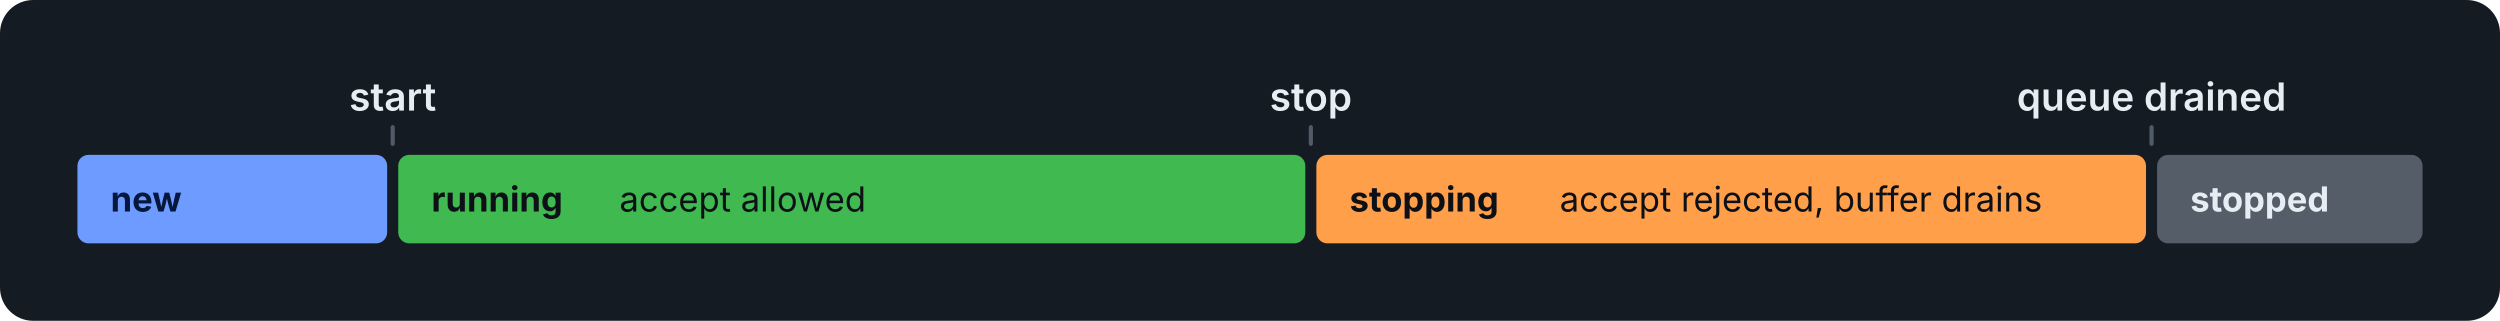
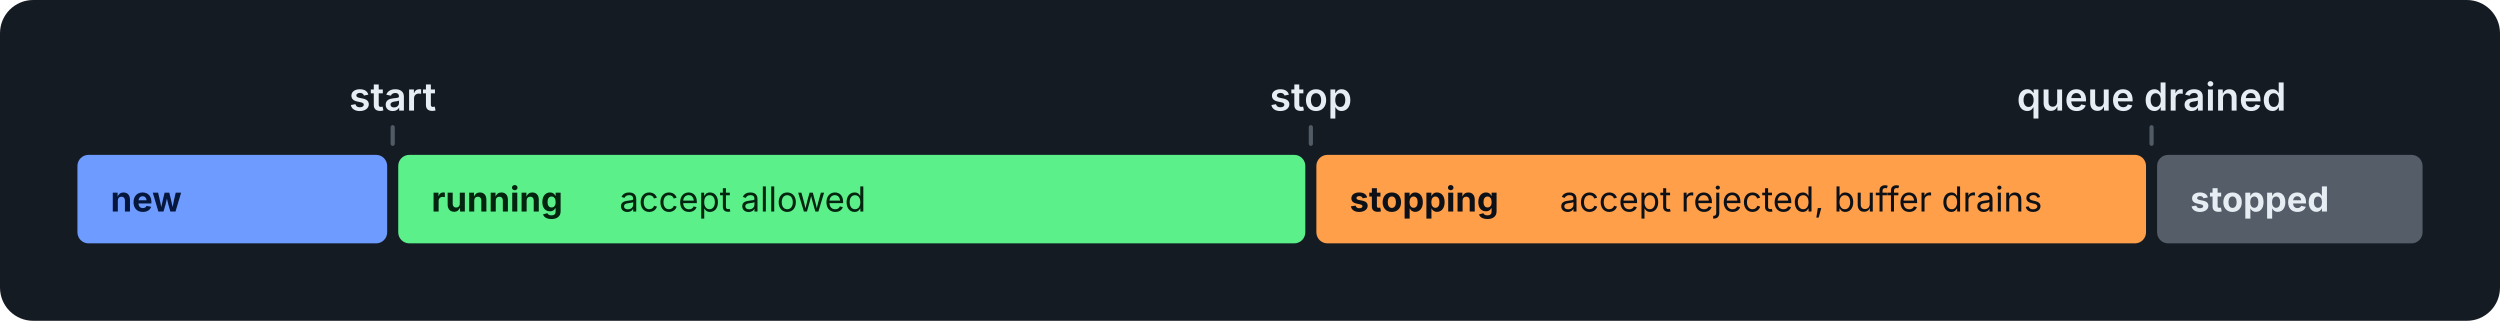
<svg xmlns="http://www.w3.org/2000/svg" viewBox="0 0 904 116" width="904" height="116" role="img">
  <rect width="904" height="116" rx="12" fill="#151B23" />
  <g transform="translate(12,12)">
    <rect x="16.0" y="44.0" width="112.0" height="32.0" rx="4" fill="#6E9BFF" />
    <text x="28.0" y="64.5" font-family="-apple-system, BlinkMacSystemFont, 'Segoe UI', Inter, Helvetica, Arial, sans-serif" font-size="12.5" font-weight="650" fill="#06173D" text-anchor="start">new</text>
-     <rect x="132.0" y="44.0" width="328.0" height="32.0" rx="4" fill="#3FB950" />
-     <text x="144.0" y="64.5" font-family="-apple-system, BlinkMacSystemFont, 'Segoe UI', Inter, Helvetica, Arial, sans-serif" font-size="12.5" font-weight="650" fill="#0D1117" text-anchor="start">running</text>
-     <text x="212.0" y="64.5" font-family="-apple-system, BlinkMacSystemFont, 'Segoe UI', Inter, Helvetica, Arial, sans-serif" font-size="12.5" font-weight="400" fill="#0D1117" text-anchor="start">accept allowed</text>
+     <rect x="132.0" y="44.0" width="328.0" height="32.0" rx="4" fill="#5BF08A" />
+     <text x="144.0" y="64.5" font-family="-apple-system, BlinkMacSystemFont, 'Segoe UI', Inter, Helvetica, Arial, sans-serif" font-size="12.5" font-weight="650" fill="#03240E" text-anchor="start">running</text>
+     <text x="212.0" y="64.5" font-family="-apple-system, BlinkMacSystemFont, 'Segoe UI', Inter, Helvetica, Arial, sans-serif" font-size="12.5" font-weight="400" fill="#03240E" text-anchor="start">accept allowed</text>
    <rect x="464.0" y="44.0" width="300.0" height="32.0" rx="4" fill="#FF9F4A" />
    <text x="476.0" y="64.5" font-family="-apple-system, BlinkMacSystemFont, 'Segoe UI', Inter, Helvetica, Arial, sans-serif" font-size="12.5" font-weight="650" fill="#0D1117" text-anchor="start">stopping</text>
    <text x="552.0" y="64.5" font-family="-apple-system, BlinkMacSystemFont, 'Segoe UI', Inter, Helvetica, Arial, sans-serif" font-size="12.5" font-weight="400" fill="#0D1117" text-anchor="start">accept rejected, buffer drains</text>
    <rect x="768.0" y="44.0" width="96.0" height="32.0" rx="4" fill="#545D68" />
    <text x="780.0" y="64.5" font-family="-apple-system, BlinkMacSystemFont, 'Segoe UI', Inter, Helvetica, Arial, sans-serif" font-size="12.5" font-weight="650" fill="#E6EDF3" text-anchor="start">stopped</text>
    <text x="130.0" y="28.0" font-family="-apple-system, BlinkMacSystemFont, 'Segoe UI', Inter, Helvetica, Arial, sans-serif" font-size="14" font-weight="600" fill="#E6EDF3" text-anchor="middle">start</text>
    <path d="M130.0,34 L130.0,40" stroke="#515B66" stroke-width="1.5" fill="none" stroke-linecap="round" stroke-linejoin="round" />
    <text x="462.0" y="28.0" font-family="-apple-system, BlinkMacSystemFont, 'Segoe UI', Inter, Helvetica, Arial, sans-serif" font-size="14" font-weight="600" fill="#E6EDF3" text-anchor="middle">stop</text>
    <path d="M462.0,34 L462.0,40" stroke="#515B66" stroke-width="1.5" fill="none" stroke-linecap="round" stroke-linejoin="round" />
    <text x="766.0" y="28.0" font-family="-apple-system, BlinkMacSystemFont, 'Segoe UI', Inter, Helvetica, Arial, sans-serif" font-size="14" font-weight="600" fill="#E6EDF3" text-anchor="middle">queue drained</text>
    <path d="M766.0,34 L766.0,40" stroke="#515B66" stroke-width="1.5" fill="none" stroke-linecap="round" stroke-linejoin="round" />
  </g>
</svg>
